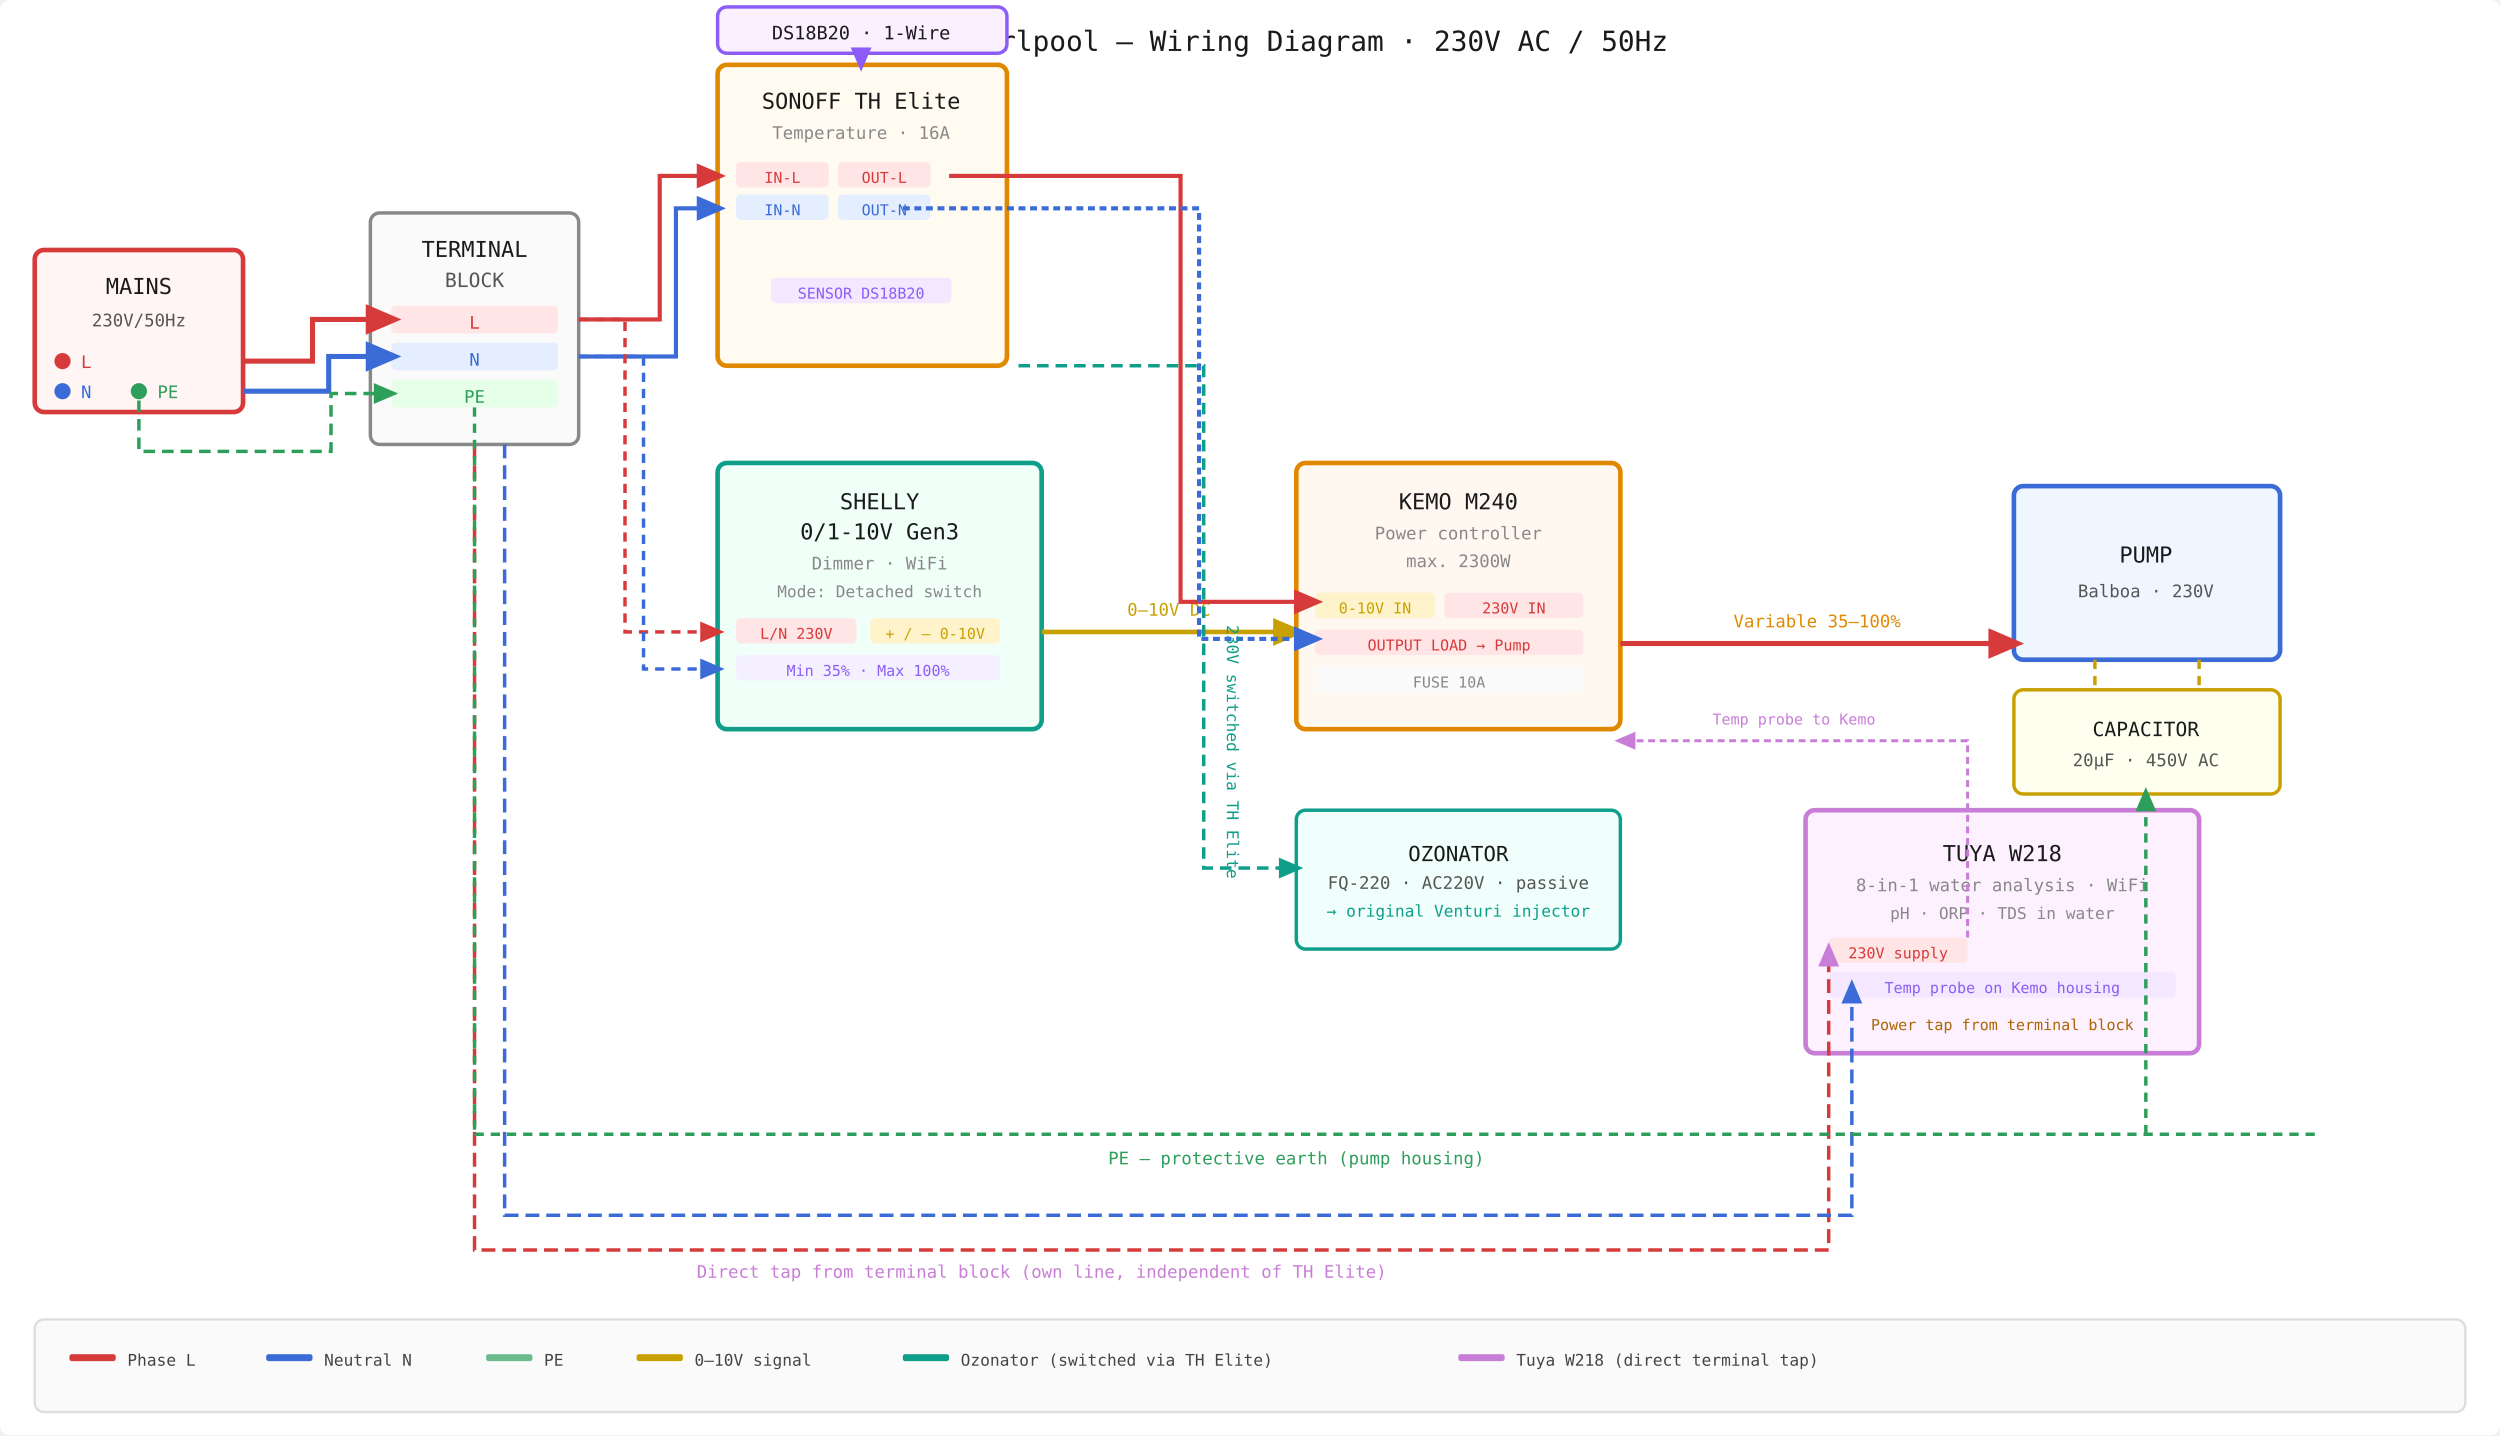
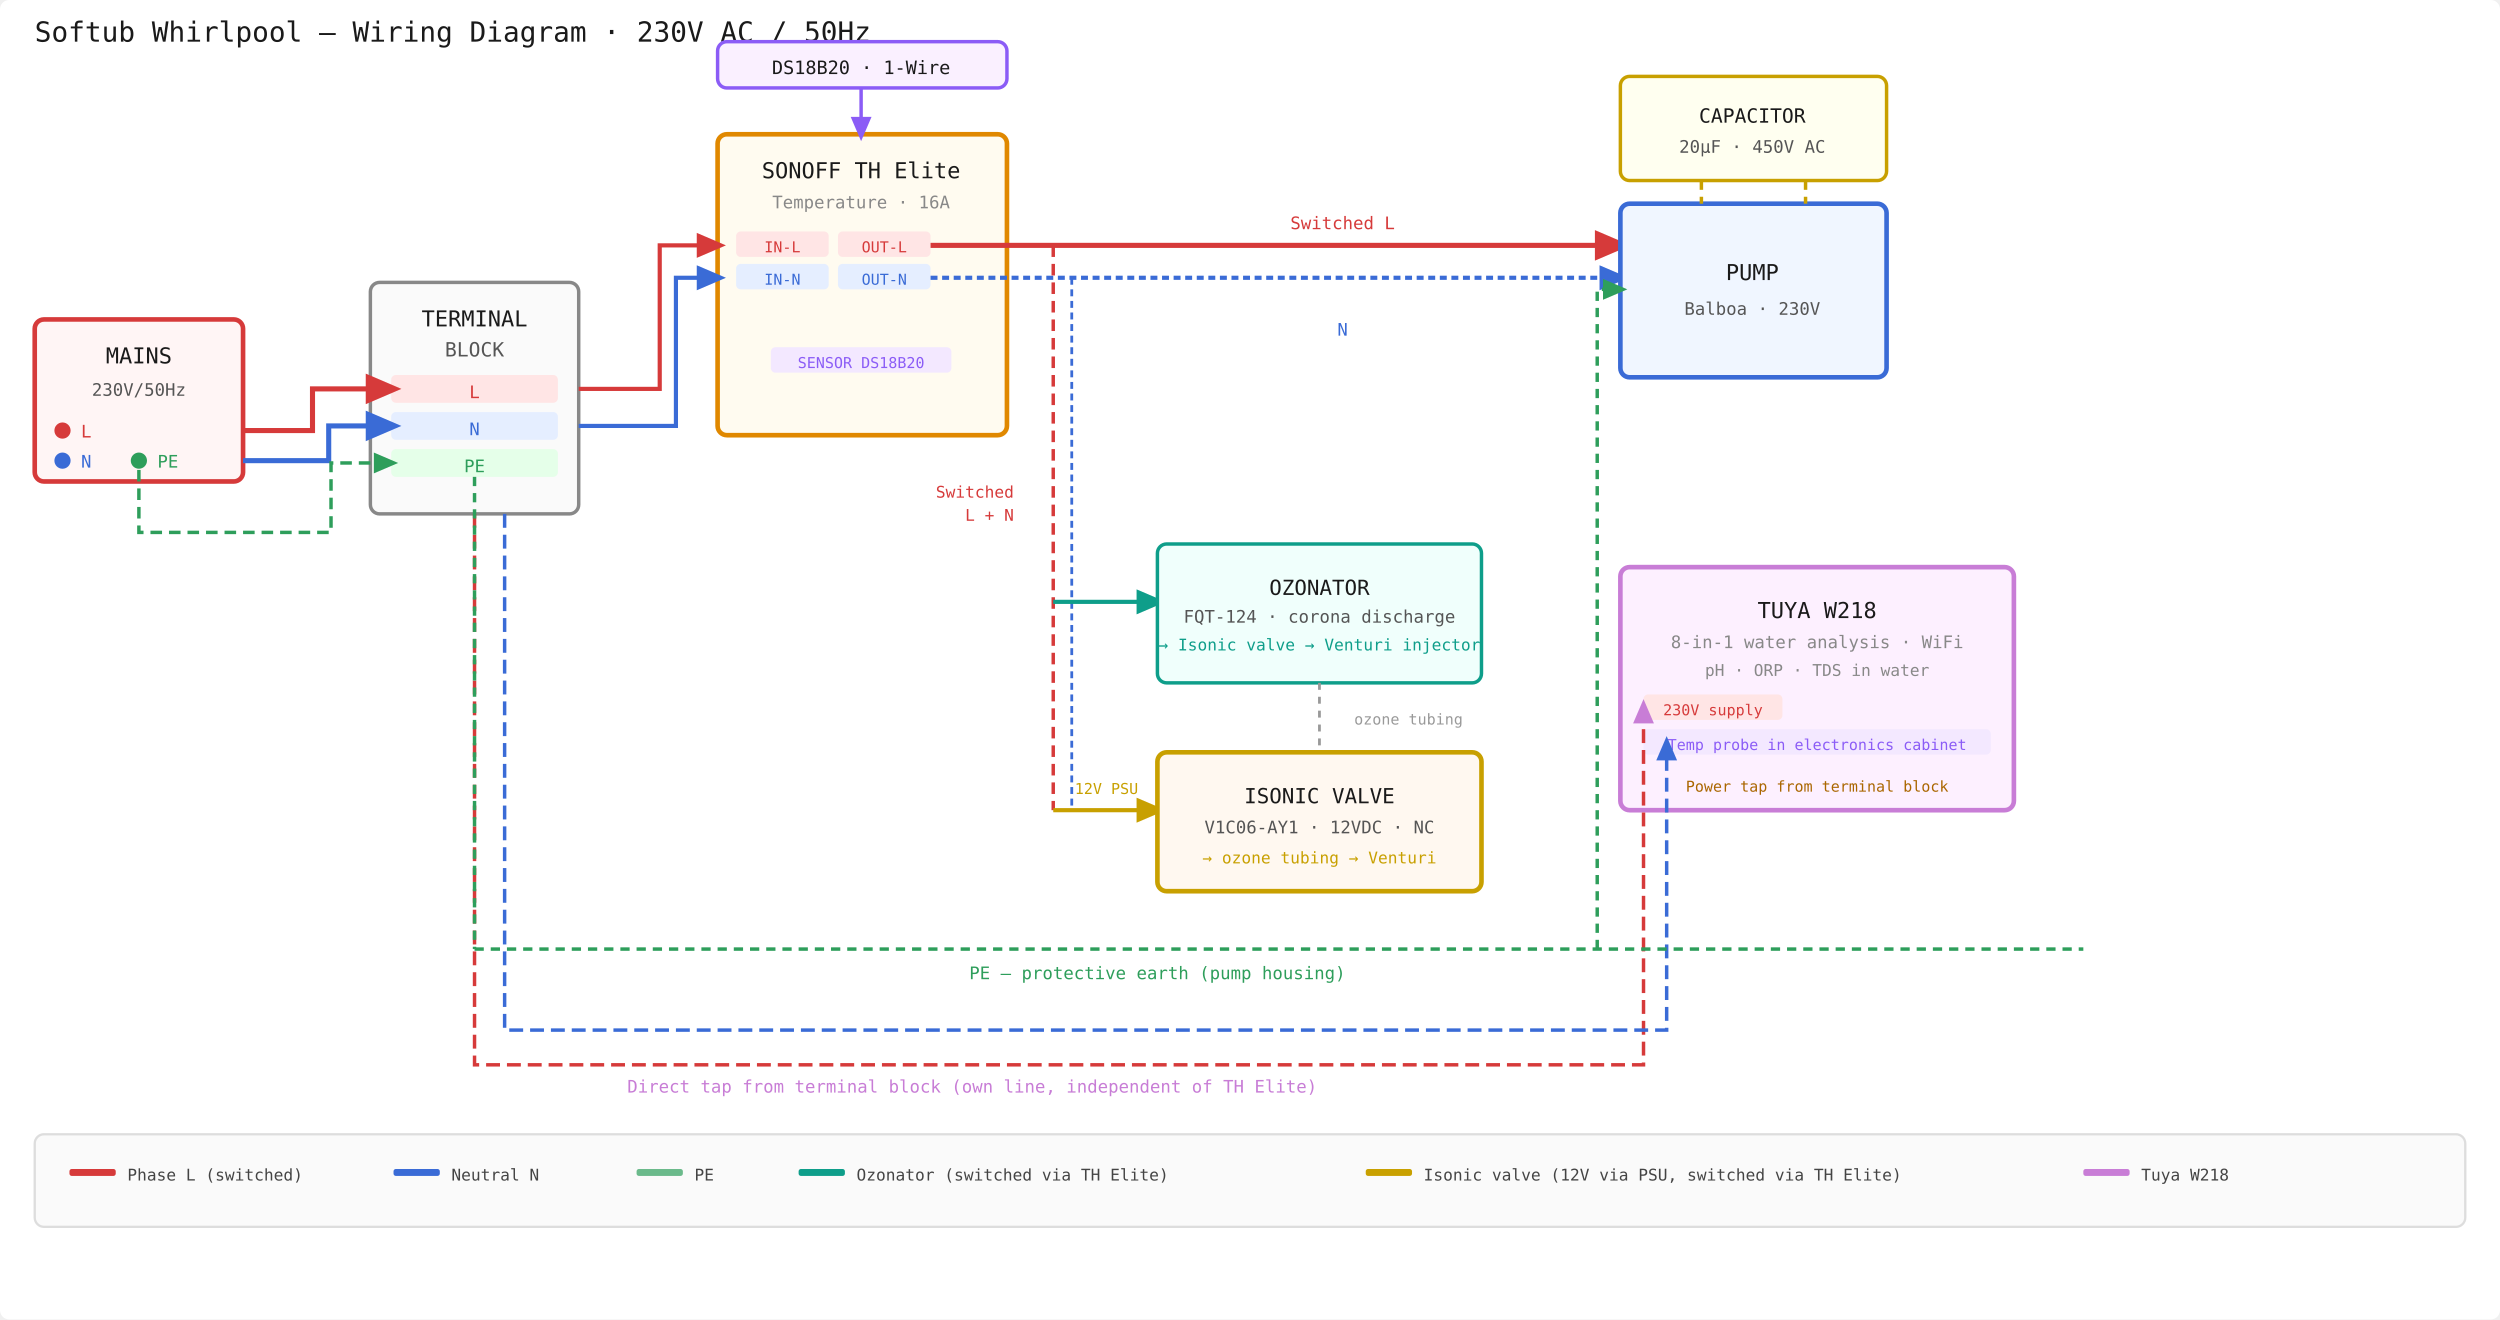
- <svg xmlns="http://www.w3.org/2000/svg" viewBox="0 0 1080 620" width="4320" height="2480" font-family="'DM Mono', monospace">
+ <svg xmlns="http://www.w3.org/2000/svg" viewBox="0 0 1080 570" width="4320" height="2280" font-family="'DM Mono', monospace">
  <defs>
    <marker id="ar" markerWidth="7" markerHeight="7" refX="5" refY="3" orient="auto">
      <path d="M0,0 L0,6 L7,3 z" fill="#d63a3a" />
    </marker>
    <marker id="ab" markerWidth="7" markerHeight="7" refX="5" refY="3" orient="auto">
      <path d="M0,0 L0,6 L7,3 z" fill="#3a6bd6" />
    </marker>
    <marker id="ag" markerWidth="7" markerHeight="7" refX="5" refY="3" orient="auto">
      <path d="M0,0 L0,6 L7,3 z" fill="#2e9e5b" />
    </marker>
    <marker id="ap" markerWidth="7" markerHeight="7" refX="5" refY="3" orient="auto">
      <path d="M0,0 L0,6 L7,3 z" fill="#8b5cf6" />
    </marker>
    <marker id="at" markerWidth="7" markerHeight="7" refX="5" refY="3" orient="auto">
      <path d="M0,0 L0,6 L7,3 z" fill="#0e9e8a" />
    </marker>
    <marker id="ay" markerWidth="7" markerHeight="7" refX="5" refY="3" orient="auto">
      <path d="M0,0 L0,6 L7,3 z" fill="#c8a000" />
    </marker>
    <marker id="apk" markerWidth="7" markerHeight="7" refX="5" refY="3" orient="auto">
      <path d="M0,0 L0,6 L7,3 z" fill="#c87dd6" />
    </marker>
  </defs>
-   <rect width="1080" height="620" fill="#fff" rx="4" />
-   <text x="540" y="22" text-anchor="middle" font-size="12" font-weight="500" fill="#1a1a1a">Softub Whirlpool – Wiring Diagram · 230V AC / 50Hz</text>
-   <rect x="15" y="108" width="90" height="70" rx="4" fill="#fff5f5" stroke="#d63a3a" stroke-width="2" />
-   <text x="60" y="127" text-anchor="middle" font-size="9.5" font-weight="500" fill="#1a1a1a">MAINS</text>
-   <text x="60" y="141" text-anchor="middle" font-size="7.5" fill="#555">230V/50Hz</text>
-   <circle cx="27" cy="156" r="3.5" fill="#d63a3a" />
-   <text x="35" y="159" font-size="7.5" fill="#d63a3a" font-weight="500">L</text>
-   <circle cx="27" cy="169" r="3.5" fill="#3a6bd6" />
-   <text x="35" y="172" font-size="7.5" fill="#3a6bd6" font-weight="500">N</text>
-   <circle cx="60" cy="169" r="3.5" fill="#2e9e5b" />
-   <text x="68" y="172" font-size="7.5" fill="#2e9e5b" font-weight="500">PE</text>
-   <rect x="160" y="92" width="90" height="100" rx="4" fill="#fafafa" stroke="#888" stroke-width="1.5" />
-   <text x="205" y="111" text-anchor="middle" font-size="9.5" font-weight="500" fill="#1a1a1a">TERMINAL</text>
-   <text x="205" y="124" text-anchor="middle" font-size="8.5" fill="#555">BLOCK</text>
-   <rect x="169" y="132" width="72" height="12" rx="2" fill="#ffe5e5" />
-   <text x="205" y="142" text-anchor="middle" font-size="7.5" fill="#d63a3a" font-weight="500">L</text>
-   <rect x="169" y="148" width="72" height="12" rx="2" fill="#e5eeff" />
-   <text x="205" y="158" text-anchor="middle" font-size="7.5" fill="#3a6bd6" font-weight="500">N</text>
-   <rect x="169" y="164" width="72" height="12" rx="2" fill="#e5ffe9" />
-   <text x="205" y="174" text-anchor="middle" font-size="7.5" fill="#2e9e5b" font-weight="500">PE</text>
-   <path d="M 105 156 H 135 V 138 H 169" stroke="#d63a3a" stroke-width="2.2" fill="none" marker-end="url(#ar)" />
-   <path d="M 105 169 H 142 V 154 H 169" stroke="#3a6bd6" stroke-width="2.2" fill="none" marker-end="url(#ab)" />
-   <path d="M 60 173 V 195 H 143 V 170 H 169" stroke="#2e9e5b" stroke-width="1.5" fill="none" stroke-dasharray="5,3" marker-end="url(#ag)" />
-   <rect x="310" y="28" width="125" height="130" rx="4" fill="#fffbf0" stroke="#e08800" stroke-width="2" />
-   <text x="372" y="47" text-anchor="middle" font-size="9.5" font-weight="500" fill="#1a1a1a">SONOFF TH Elite</text>
-   <text x="372" y="60" text-anchor="middle" font-size="7.5" fill="#888">Temperature · 16A</text>
-   <rect x="318" y="70" width="40" height="11" rx="2" fill="#ffe5e5" />
-   <text x="338" y="79" text-anchor="middle" font-size="6.5" fill="#d63a3a">IN-L</text>
-   <rect x="318" y="84" width="40" height="11" rx="2" fill="#e5eeff" />
-   <text x="338" y="93" text-anchor="middle" font-size="6.5" fill="#3a6bd6">IN-N</text>
-   <rect x="362" y="70" width="40" height="11" rx="2" fill="#ffe5e5" />
-   <text x="382" y="79" text-anchor="middle" font-size="6.5" fill="#d63a3a">OUT-L</text>
-   <rect x="362" y="84" width="40" height="11" rx="2" fill="#e5eeff" />
-   <text x="382" y="93" text-anchor="middle" font-size="6.5" fill="#3a6bd6">OUT-N</text>
-   <rect x="333" y="120" width="78" height="11" rx="2" fill="#f3e8ff" />
-   <text x="372" y="129" text-anchor="middle" font-size="6.5" fill="#8b5cf6">SENSOR DS18B20</text>
-   <rect x="310" y="3" width="125" height="20" rx="4" fill="#faf0ff" stroke="#8b5cf6" stroke-width="1.5" />
-   <text x="372" y="17" text-anchor="middle" font-size="8" font-weight="500" fill="#1a1a1a">DS18B20 · 1-Wire</text>
-   <line x1="372" y1="23" x2="372" y2="28" stroke="#8b5cf6" stroke-width="1.5" marker-end="url(#ap)" />
-   <path d="M 250 138 H 285 V 76 H 310" stroke="#d63a3a" stroke-width="1.8" fill="none" marker-end="url(#ar)" />
-   <path d="M 250 154 H 292 V 90 H 310" stroke="#3a6bd6" stroke-width="1.8" fill="none" marker-end="url(#ab)" />
-   <rect x="310" y="200" width="140" height="115" rx="4" fill="#f0fff8" stroke="#0e9e8a" stroke-width="2" />
-   <text x="380" y="220" text-anchor="middle" font-size="9.5" font-weight="500" fill="#1a1a1a">SHELLY</text>
-   <text x="380" y="233" text-anchor="middle" font-size="9.5" font-weight="500" fill="#1a1a1a">0/1-10V Gen3</text>
-   <text x="380" y="246" text-anchor="middle" font-size="7.5" fill="#888">Dimmer · WiFi</text>
-   <text x="380" y="258" text-anchor="middle" font-size="7" fill="#888">Mode: Detached switch</text>
-   <rect x="318" y="267" width="52" height="11" rx="2" fill="#ffe5e5" />
-   <text x="344" y="276" text-anchor="middle" font-size="6.5" fill="#d63a3a">L/N 230V</text>
-   <rect x="376" y="267" width="56" height="11" rx="2" fill="#fff3cc" />
-   <text x="404" y="276" text-anchor="middle" font-size="6.5" fill="#c8a000">+ / – 0-10V</text>
-   <rect x="318" y="283" width="114" height="11" rx="2" fill="#f5f0ff" />
-   <text x="375" y="292" text-anchor="middle" font-size="6.5" fill="#8b5cf6">Min 35% · Max 100%</text>
-   <path d="M 250 138 H 270 V 273 H 310" stroke="#d63a3a" stroke-width="1.5" fill="none" stroke-dasharray="4,3" marker-end="url(#ar)" />
-   <path d="M 250 154 H 278 V 289 H 310" stroke="#3a6bd6" stroke-width="1.5" fill="none" stroke-dasharray="4,3" marker-end="url(#ab)" />
-   <rect x="560" y="200" width="140" height="115" rx="4" fill="#fff8f0" stroke="#e08800" stroke-width="2" />
-   <text x="630" y="220" text-anchor="middle" font-size="9.5" font-weight="500" fill="#1a1a1a">KEMO M240</text>
-   <text x="630" y="233" text-anchor="middle" font-size="7.5" fill="#888">Power controller</text>
-   <text x="630" y="245" text-anchor="middle" font-size="7.5" fill="#888">max. 2300W</text>
-   <rect x="568" y="256" width="52" height="11" rx="2" fill="#fff3cc" />
-   <text x="594" y="265" text-anchor="middle" font-size="6.5" fill="#c8a000">0-10V IN</text>
-   <rect x="624" y="256" width="60" height="11" rx="2" fill="#ffe5e5" />
-   <text x="654" y="265" text-anchor="middle" font-size="6.5" fill="#d63a3a">230V IN</text>
-   <rect x="568" y="272" width="116" height="11" rx="2" fill="#ffe5e5" />
-   <text x="626" y="281" text-anchor="middle" font-size="6.5" fill="#d63a3a">OUTPUT LOAD → Pump</text>
-   <rect x="568" y="288" width="116" height="11" rx="2" fill="#fafafa" />
-   <text x="626" y="297" text-anchor="middle" font-size="6.5" fill="#888">FUSE 10A</text>
-   <path d="M 450 273 H 560" stroke="#c8a000" stroke-width="2" fill="none" marker-end="url(#ay)" />
-   <text x="505" y="266" text-anchor="middle" font-size="7.5" fill="#c8a000">0–10V DC</text>
-   <path d="M 410 76 H 510 V 260 H 568" stroke="#d63a3a" stroke-width="1.8" fill="none" marker-end="url(#ar)" />
-   <path d="M 390 90 H 518 V 276 H 568" stroke="#3a6bd6" stroke-width="1.8" fill="none" stroke-dasharray="3,2" marker-end="url(#ab)" />
-   <rect x="870" y="210" width="115" height="75" rx="4" fill="#f0f6ff" stroke="#3a6bd6" stroke-width="2" />
-   <text x="927" y="243" text-anchor="middle" font-size="9.5" font-weight="500" fill="#1a1a1a">PUMP</text>
-   <text x="927" y="258" text-anchor="middle" font-size="7.5" fill="#555">Balboa · 230V</text>
-   <path d="M 700 278 H 870" stroke="#d63a3a" stroke-width="2.2" fill="none" marker-end="url(#ar)" />
-   <text x="785" y="271" text-anchor="middle" font-size="7.5" fill="#e08800">Variable 35–100%</text>
-   <rect x="870" y="298" width="115" height="45" rx="4" fill="#fffff0" stroke="#c8a000" stroke-width="1.5" />
-   <text x="927" y="318" text-anchor="middle" font-size="8.5" font-weight="500" fill="#1a1a1a">CAPACITOR</text>
-   <text x="927" y="331" text-anchor="middle" font-size="7.5" fill="#555">20µF · 450V AC</text>
-   <path d="M 905 285 V 298" stroke="#c8a000" stroke-width="1.5" fill="none" stroke-dasharray="4,3" />
-   <path d="M 950 285 V 298" stroke="#c8a000" stroke-width="1.5" fill="none" stroke-dasharray="4,3" />
-   <rect x="560" y="350" width="140" height="60" rx="4" fill="#f0fffc" stroke="#0e9e8a" stroke-width="1.5" />
-   <text x="630" y="372" text-anchor="middle" font-size="9" font-weight="500" fill="#1a1a1a">OZONATOR</text>
-   <text x="630" y="384" text-anchor="middle" font-size="7.5" fill="#555">FQ-220 · AC220V · passive</text>
-   <text x="630" y="396" text-anchor="middle" font-size="7" fill="#0e9e8a">→ original Venturi injector</text>
-   <path d="M 440 158 H 520 V 375 H 560" stroke="#0e9e8a" stroke-width="1.5" fill="none" stroke-dasharray="5,3" marker-end="url(#at)" />
-   <text x="530" y="270" font-size="7" fill="#0e9e8a" transform="rotate(90,530,270)">230V switched via TH Elite</text>
-   <rect x="780" y="350" width="170" height="105" rx="4" fill="#fdf0ff" stroke="#c87dd6" stroke-width="2" />
-   <text x="865" y="372" text-anchor="middle" font-size="9.5" font-weight="500" fill="#1a1a1a">TUYA W218</text>
-   <text x="865" y="385" text-anchor="middle" font-size="7.5" fill="#888">8-in-1 water analysis · WiFi</text>
-   <text x="865" y="397" text-anchor="middle" font-size="7" fill="#888">pH · ORP · TDS in water</text>
-   <rect x="790" y="405" width="60" height="11" rx="2" fill="#ffe5e5" />
-   <text x="820" y="414" text-anchor="middle" font-size="6.5" fill="#d63a3a">230V supply</text>
-   <rect x="790" y="420" width="150" height="11" rx="2" fill="#f3e8ff" />
-   <text x="865" y="429" text-anchor="middle" font-size="6.5" fill="#8b5cf6">Temp probe on Kemo housing</text>
-   <text x="865" y="445" text-anchor="middle" font-size="6.5" fill="#aa6600">Power tap from terminal block</text>
-   <path d="M 850 405 V 320 H 700" stroke="#c87dd6" stroke-width="1.3" fill="none" stroke-dasharray="3,2" marker-end="url(#apk)" />
-   <text x="775" y="313" text-anchor="middle" font-size="6.5" fill="#c87dd6">Temp probe to Kemo</text>
-   <path d="M 205 192 V 540 H 790 V 410" stroke="#d63a3a" stroke-width="1.5" fill="none" stroke-dasharray="6,3" marker-end="url(#apk)" />
-   <path d="M 218 192 V 525 H 800 V 426" stroke="#3a6bd6" stroke-width="1.5" fill="none" stroke-dasharray="6,3" marker-end="url(#ab)" />
-   <text x="450" y="552" text-anchor="middle" font-size="7.5" fill="#c87dd6">Direct tap from terminal block (own line, independent of TH Elite)</text>
-   <line x1="205" y1="176" x2="205" y2="490" stroke="#2e9e5b" stroke-width="1.5" stroke-dasharray="4,3" />
-   <line x1="205" y1="490" x2="1000" y2="490" stroke="#2e9e5b" stroke-width="1.5" stroke-dasharray="4,3" />
-   <line x1="927" y1="490" x2="927" y2="343" stroke="#2e9e5b" stroke-width="1.5" stroke-dasharray="4,3" marker-end="url(#ag)" />
-   <text x="560" y="503" text-anchor="middle" font-size="7.5" fill="#2e9e5b">PE – protective earth (pump housing)</text>
-   <rect x="15" y="570" width="1050" height="40" rx="4" fill="#fafafa" stroke="#ddd" stroke-width="1" />
-   <rect x="30" y="585" width="20" height="3" rx="1" fill="#d63a3a" />
-   <text x="55" y="590" font-size="7" fill="#444">Phase L</text>
-   <rect x="115" y="585" width="20" height="3" rx="1" fill="#3a6bd6" />
-   <text x="140" y="590" font-size="7" fill="#444">Neutral N</text>
-   <rect x="210" y="585" width="20" height="3" rx="1" fill="#2e9e5b" opacity="0.7" />
-   <text x="235" y="590" font-size="7" fill="#444">PE</text>
-   <rect x="275" y="585" width="20" height="3" rx="1" fill="#c8a000" />
-   <text x="300" y="590" font-size="7" fill="#444">0–10V signal</text>
-   <rect x="390" y="585" width="20" height="3" rx="1" fill="#0e9e8a" />
-   <text x="415" y="590" font-size="7" fill="#444">Ozonator (switched via TH Elite)</text>
-   <rect x="630" y="585" width="20" height="3" rx="1" fill="#c87dd6" />
-   <text x="655" y="590" font-size="7" fill="#444">Tuya W218 (direct terminal tap)</text>
+   <rect width="1080" height="570" fill="#fff" rx="4" />
+   <text x="15" y="18" font-size="12" font-weight="500" fill="#1a1a1a">Softub Whirlpool – Wiring Diagram · 230V AC / 50Hz</text>
+   <rect x="15" y="138" width="90" height="70" rx="4" fill="#fff5f5" stroke="#d63a3a" stroke-width="2" />
+   <text x="60" y="157" text-anchor="middle" font-size="9.5" font-weight="500" fill="#1a1a1a">MAINS</text>
+   <text x="60" y="171" text-anchor="middle" font-size="7.5" fill="#555">230V/50Hz</text>
+   <circle cx="27" cy="186" r="3.5" fill="#d63a3a" />
+   <text x="35" y="189" font-size="7.5" fill="#d63a3a" font-weight="500">L</text>
+   <circle cx="27" cy="199" r="3.5" fill="#3a6bd6" />
+   <text x="35" y="202" font-size="7.5" fill="#3a6bd6" font-weight="500">N</text>
+   <circle cx="60" cy="199" r="3.5" fill="#2e9e5b" />
+   <text x="68" y="202" font-size="7.5" fill="#2e9e5b" font-weight="500">PE</text>
+   <rect x="160" y="122" width="90" height="100" rx="4" fill="#fafafa" stroke="#888" stroke-width="1.5" />
+   <text x="205" y="141" text-anchor="middle" font-size="9.5" font-weight="500" fill="#1a1a1a">TERMINAL</text>
+   <text x="205" y="154" text-anchor="middle" font-size="8.5" fill="#555">BLOCK</text>
+   <rect x="169" y="162" width="72" height="12" rx="2" fill="#ffe5e5" />
+   <text x="205" y="172" text-anchor="middle" font-size="7.5" fill="#d63a3a" font-weight="500">L</text>
+   <rect x="169" y="178" width="72" height="12" rx="2" fill="#e5eeff" />
+   <text x="205" y="188" text-anchor="middle" font-size="7.5" fill="#3a6bd6" font-weight="500">N</text>
+   <rect x="169" y="194" width="72" height="12" rx="2" fill="#e5ffe9" />
+   <text x="205" y="204" text-anchor="middle" font-size="7.5" fill="#2e9e5b" font-weight="500">PE</text>
+   <path d="M 105 186 H 135 V 168 H 169" stroke="#d63a3a" stroke-width="2.2" fill="none" marker-end="url(#ar)" />
+   <path d="M 105 199 H 142 V 184 H 169" stroke="#3a6bd6" stroke-width="2.2" fill="none" marker-end="url(#ab)" />
+   <path d="M 60 203 V 230 H 143 V 200 H 169" stroke="#2e9e5b" stroke-width="1.5" fill="none" stroke-dasharray="5,3" marker-end="url(#ag)" />
+   <rect x="310" y="58" width="125" height="130" rx="4" fill="#fffbf0" stroke="#e08800" stroke-width="2" />
+   <text x="372" y="77" text-anchor="middle" font-size="9.5" font-weight="500" fill="#1a1a1a">SONOFF TH Elite</text>
+   <text x="372" y="90" text-anchor="middle" font-size="7.5" fill="#888">Temperature · 16A</text>
+   <rect x="318" y="100" width="40" height="11" rx="2" fill="#ffe5e5" />
+   <text x="338" y="109" text-anchor="middle" font-size="6.5" fill="#d63a3a">IN-L</text>
+   <rect x="318" y="114" width="40" height="11" rx="2" fill="#e5eeff" />
+   <text x="338" y="123" text-anchor="middle" font-size="6.5" fill="#3a6bd6">IN-N</text>
+   <rect x="362" y="100" width="40" height="11" rx="2" fill="#ffe5e5" />
+   <text x="382" y="109" text-anchor="middle" font-size="6.5" fill="#d63a3a">OUT-L</text>
+   <rect x="362" y="114" width="40" height="11" rx="2" fill="#e5eeff" />
+   <text x="382" y="123" text-anchor="middle" font-size="6.5" fill="#3a6bd6">OUT-N</text>
+   <rect x="333" y="150" width="78" height="11" rx="2" fill="#f3e8ff" />
+   <text x="372" y="159" text-anchor="middle" font-size="6.5" fill="#8b5cf6">SENSOR DS18B20</text>
+   <rect x="310" y="18" width="125" height="20" rx="4" fill="#faf0ff" stroke="#8b5cf6" stroke-width="1.5" />
+   <text x="372" y="32" text-anchor="middle" font-size="8" font-weight="500" fill="#1a1a1a">DS18B20 · 1-Wire</text>
+   <line x1="372" y1="38" x2="372" y2="58" stroke="#8b5cf6" stroke-width="1.5" marker-end="url(#ap)" />
+   <path d="M 250 168 H 285 V 106 H 310" stroke="#d63a3a" stroke-width="1.8" fill="none" marker-end="url(#ar)" />
+   <path d="M 250 184 H 292 V 120 H 310" stroke="#3a6bd6" stroke-width="1.8" fill="none" marker-end="url(#ab)" />
+   <path d="M 402 106 H 700" stroke="#d63a3a" stroke-width="2.2" fill="none" marker-end="url(#ar)" />
+   <text x="580" y="99" text-anchor="middle" font-size="7.5" fill="#d63a3a">Switched L</text>
+   <path d="M 402 120 H 700" stroke="#3a6bd6" stroke-width="1.8" fill="none" stroke-dasharray="3,2" marker-end="url(#ab)" />
+   <text x="580" y="145" text-anchor="middle" font-size="7.5" fill="#3a6bd6">N</text>
+   <path d="M 455 106 V 350" stroke="#d63a3a" stroke-width="1.5" fill="none" stroke-dasharray="5,3" />
+   <path d="M 463 120 V 350" stroke="#3a6bd6" stroke-width="1.2" fill="none" stroke-dasharray="3,2" />
+   <text x="438" y="215" font-size="7" fill="#d63a3a" text-anchor="end">Switched</text>
+   <text x="438" y="225" font-size="7" fill="#d63a3a" text-anchor="end">L + N</text>
+   <path d="M 455 260 H 500" stroke="#0e9e8a" stroke-width="1.8" fill="none" marker-end="url(#at)" />
+   <path d="M 455 350 H 500" stroke="#c8a000" stroke-width="1.8" fill="none" marker-end="url(#ay)" />
+   <text x="478" y="343" text-anchor="middle" font-size="6.5" fill="#c8a000">12V PSU</text>
+   <rect x="700" y="33" width="115" height="45" rx="4" fill="#fffff0" stroke="#c8a000" stroke-width="1.5" />
+   <text x="757" y="53" text-anchor="middle" font-size="8.5" font-weight="500" fill="#1a1a1a">CAPACITOR</text>
+   <text x="757" y="66" text-anchor="middle" font-size="7.5" fill="#555">20µF · 450V AC</text>
+   <rect x="700" y="88" width="115" height="75" rx="4" fill="#f0f6ff" stroke="#3a6bd6" stroke-width="2" />
+   <text x="757" y="121" text-anchor="middle" font-size="9.5" font-weight="500" fill="#1a1a1a">PUMP</text>
+   <text x="757" y="136" text-anchor="middle" font-size="7.5" fill="#555">Balboa · 230V</text>
+   <path d="M 735 78 V 88" stroke="#c8a000" stroke-width="1.5" fill="none" stroke-dasharray="4,3" />
+   <path d="M 780 78 V 88" stroke="#c8a000" stroke-width="1.5" fill="none" stroke-dasharray="4,3" />
+   <rect x="500" y="235" width="140" height="60" rx="4" fill="#f0fffc" stroke="#0e9e8a" stroke-width="1.5" />
+   <text x="570" y="257" text-anchor="middle" font-size="9" font-weight="500" fill="#1a1a1a">OZONATOR</text>
+   <text x="570" y="269" text-anchor="middle" font-size="7.5" fill="#555">FQT-124 · corona discharge</text>
+   <text x="570" y="281" text-anchor="middle" font-size="7" fill="#0e9e8a">→ Isonic valve → Venturi injector</text>
+   <path d="M 570 295 V 325" stroke="#999" stroke-width="1.2" fill="none" stroke-dasharray="3,3" />
+   <text x="585" y="313" font-size="6.5" fill="#999">ozone tubing</text>
+   <rect x="500" y="325" width="140" height="60" rx="4" fill="#fff8f0" stroke="#c8a000" stroke-width="2" />
+   <text x="570" y="347" text-anchor="middle" font-size="9" font-weight="500" fill="#1a1a1a">ISONIC VALVE</text>
+   <text x="570" y="360" text-anchor="middle" font-size="7.5" fill="#555">V1C06-AY1 · 12VDC · NC</text>
+   <text x="570" y="373" text-anchor="middle" font-size="7" fill="#c8a000">→ ozone tubing → Venturi</text>
+   <rect x="700" y="245" width="170" height="105" rx="4" fill="#fdf0ff" stroke="#c87dd6" stroke-width="2" />
+   <text x="785" y="267" text-anchor="middle" font-size="9.5" font-weight="500" fill="#1a1a1a">TUYA W218</text>
+   <text x="785" y="280" text-anchor="middle" font-size="7.5" fill="#888">8-in-1 water analysis · WiFi</text>
+   <text x="785" y="292" text-anchor="middle" font-size="7" fill="#888">pH · ORP · TDS in water</text>
+   <rect x="710" y="300" width="60" height="11" rx="2" fill="#ffe5e5" />
+   <text x="740" y="309" text-anchor="middle" font-size="6.5" fill="#d63a3a">230V supply</text>
+   <rect x="710" y="315" width="150" height="11" rx="2" fill="#f3e8ff" />
+   <text x="785" y="324" text-anchor="middle" font-size="6.5" fill="#8b5cf6">Temp probe in electronics cabinet</text>
+   <text x="785" y="342" text-anchor="middle" font-size="6.5" fill="#aa6600">Power tap from terminal block</text>
+   <path d="M 205 222 V 460 H 710 V 305" stroke="#d63a3a" stroke-width="1.5" fill="none" stroke-dasharray="6,3" marker-end="url(#apk)" />
+   <path d="M 218 222 V 445 H 720 V 321" stroke="#3a6bd6" stroke-width="1.5" fill="none" stroke-dasharray="6,3" marker-end="url(#ab)" />
+   <text x="420" y="472" text-anchor="middle" font-size="7.5" fill="#c87dd6">Direct tap from terminal block (own line, independent of TH Elite)</text>
+   <line x1="205" y1="206" x2="205" y2="410" stroke="#2e9e5b" stroke-width="1.5" stroke-dasharray="4,3" />
+   <line x1="205" y1="410" x2="900" y2="410" stroke="#2e9e5b" stroke-width="1.5" stroke-dasharray="4,3" />
+   <path d="M 690 410 V 125 H 700" stroke="#2e9e5b" stroke-width="1.5" fill="none" stroke-dasharray="4,3" marker-end="url(#ag)" />
+   <text x="500" y="423" text-anchor="middle" font-size="7.5" fill="#2e9e5b">PE – protective earth (pump housing)</text>
+   <rect x="15" y="490" width="1050" height="40" rx="4" fill="#fafafa" stroke="#ddd" stroke-width="1" />
+   <rect x="30" y="505" width="20" height="3" rx="1" fill="#d63a3a" />
+   <text x="55" y="510" font-size="7" fill="#444">Phase L (switched)</text>
+   <rect x="170" y="505" width="20" height="3" rx="1" fill="#3a6bd6" />
+   <text x="195" y="510" font-size="7" fill="#444">Neutral N</text>
+   <rect x="275" y="505" width="20" height="3" rx="1" fill="#2e9e5b" opacity="0.7" />
+   <text x="300" y="510" font-size="7" fill="#444">PE</text>
+   <rect x="345" y="505" width="20" height="3" rx="1" fill="#0e9e8a" />
+   <text x="370" y="510" font-size="7" fill="#444">Ozonator (switched via TH Elite)</text>
+   <rect x="590" y="505" width="20" height="3" rx="1" fill="#c8a000" />
+   <text x="615" y="510" font-size="7" fill="#444">Isonic valve (12V via PSU, switched via TH Elite)</text>
+   <rect x="900" y="505" width="20" height="3" rx="1" fill="#c87dd6" />
+   <text x="925" y="510" font-size="7" fill="#444">Tuya W218</text>
</svg>
